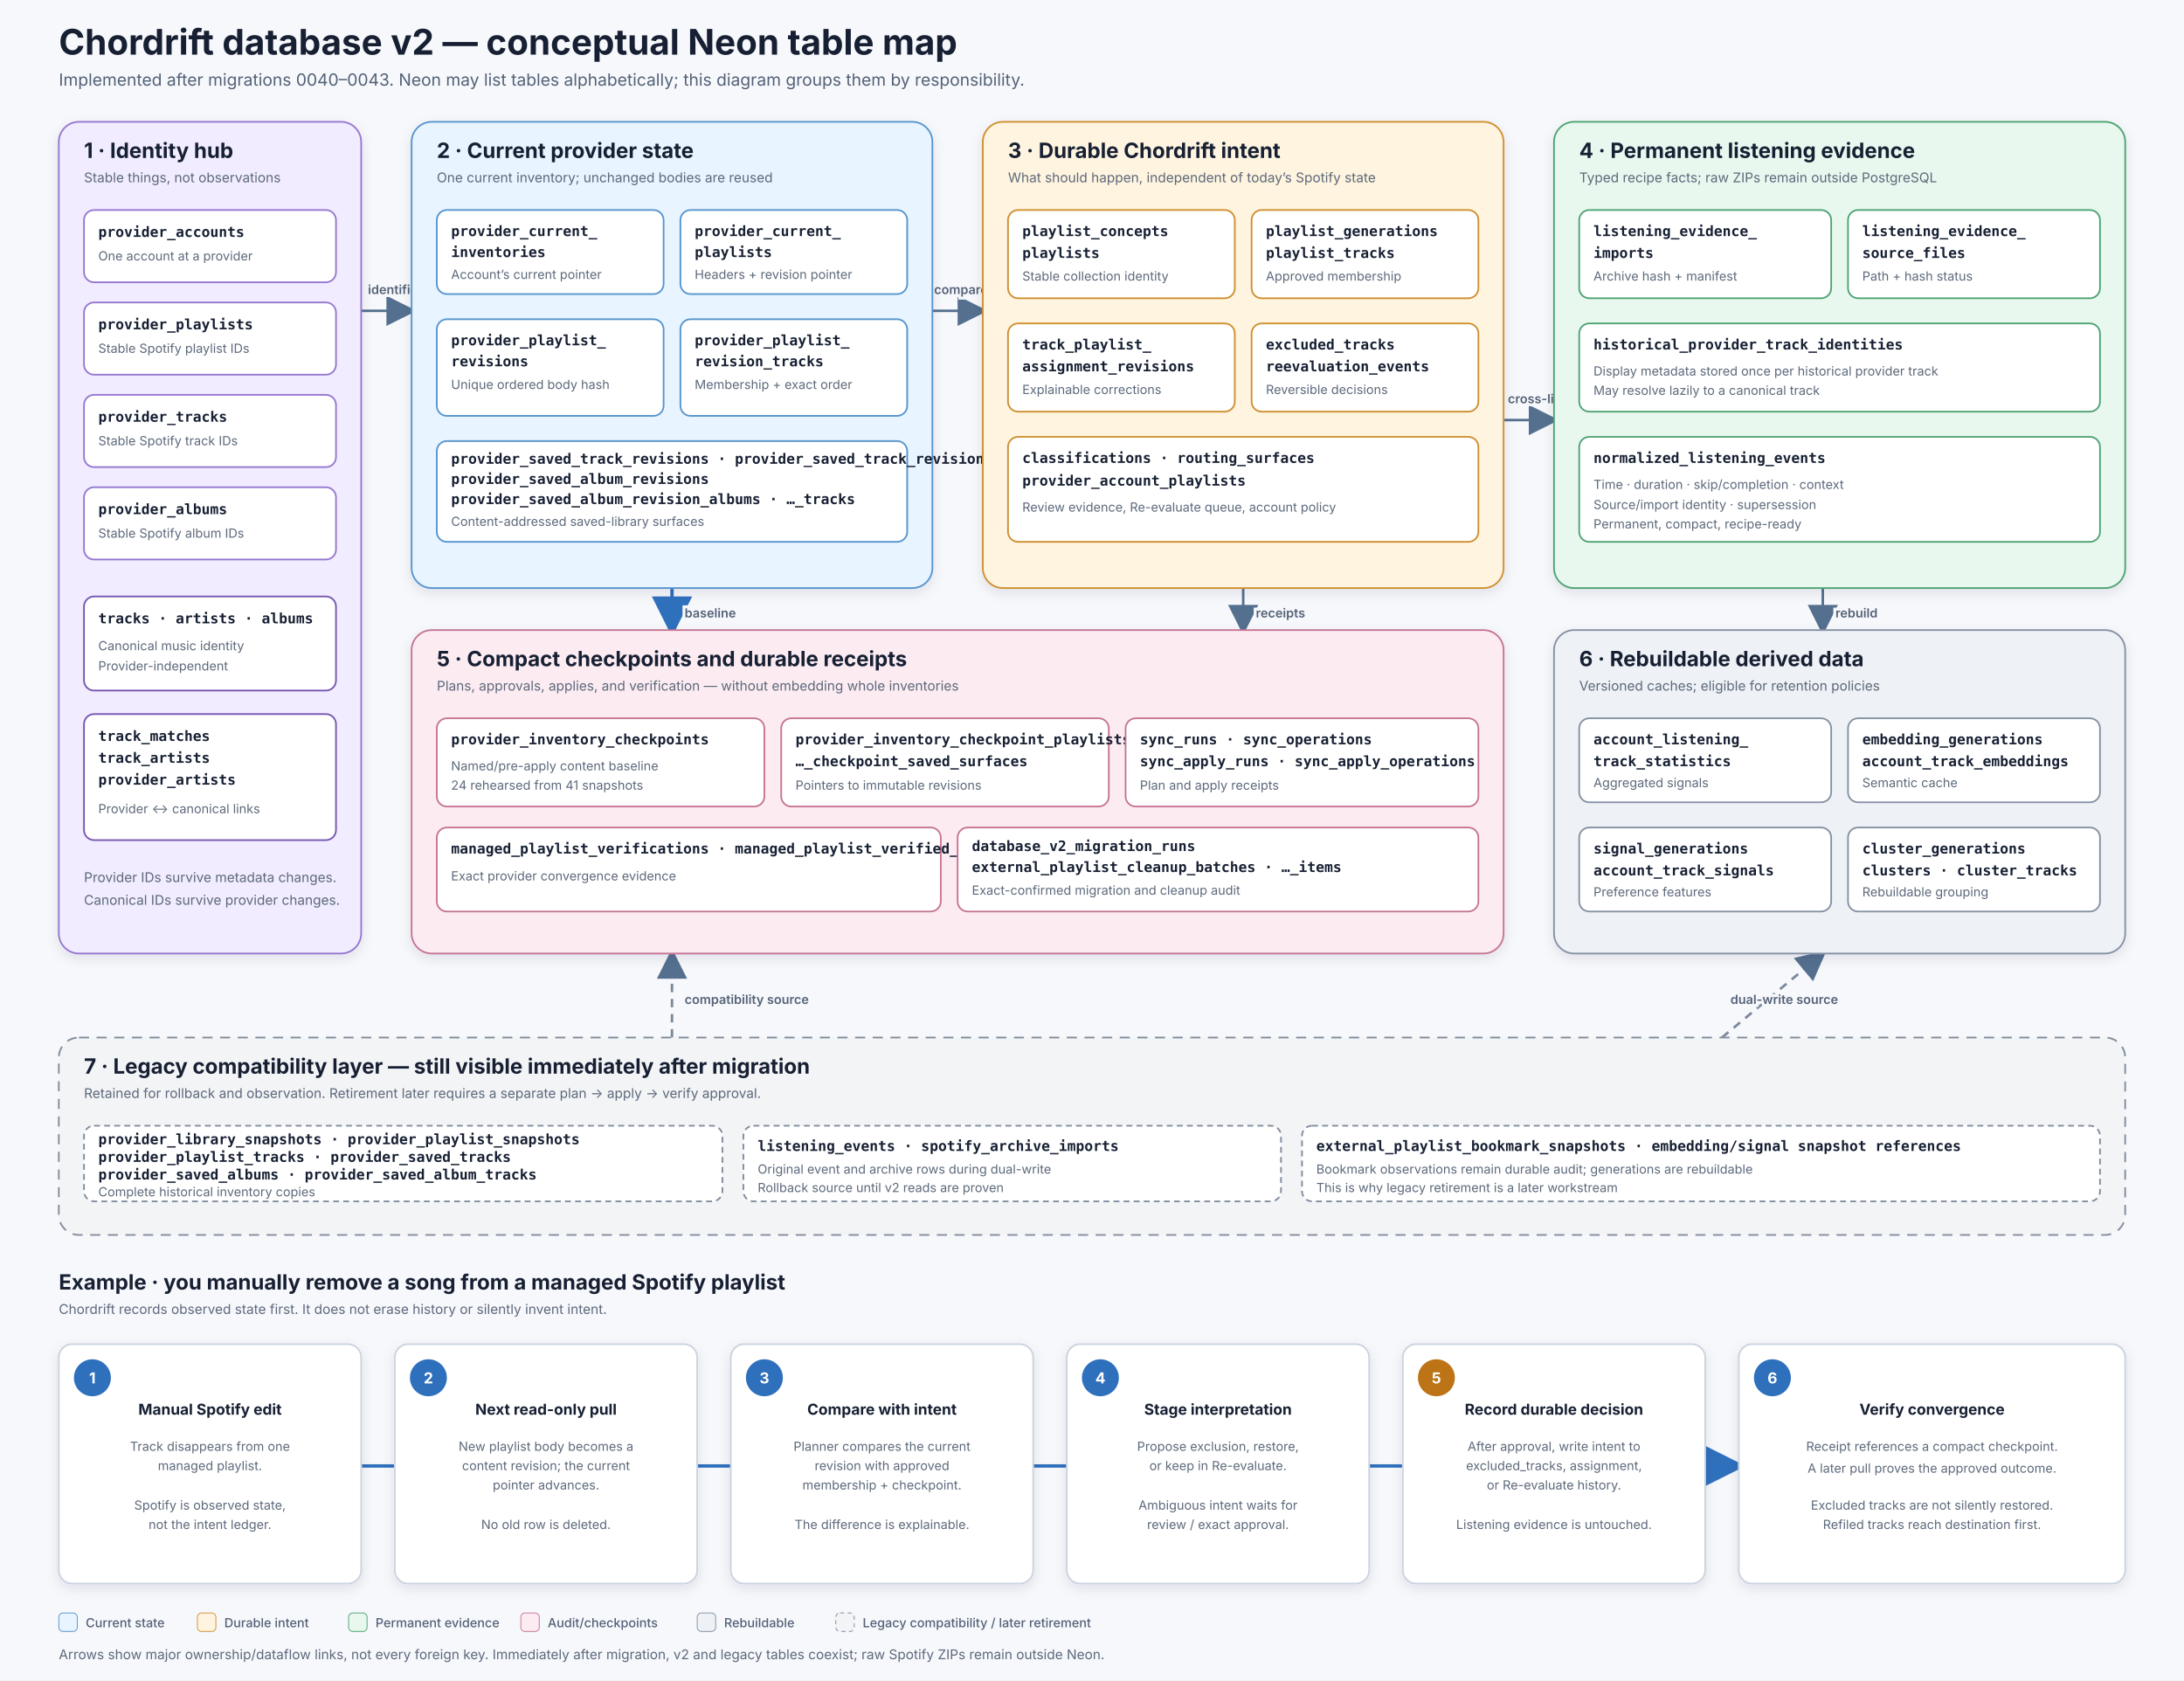
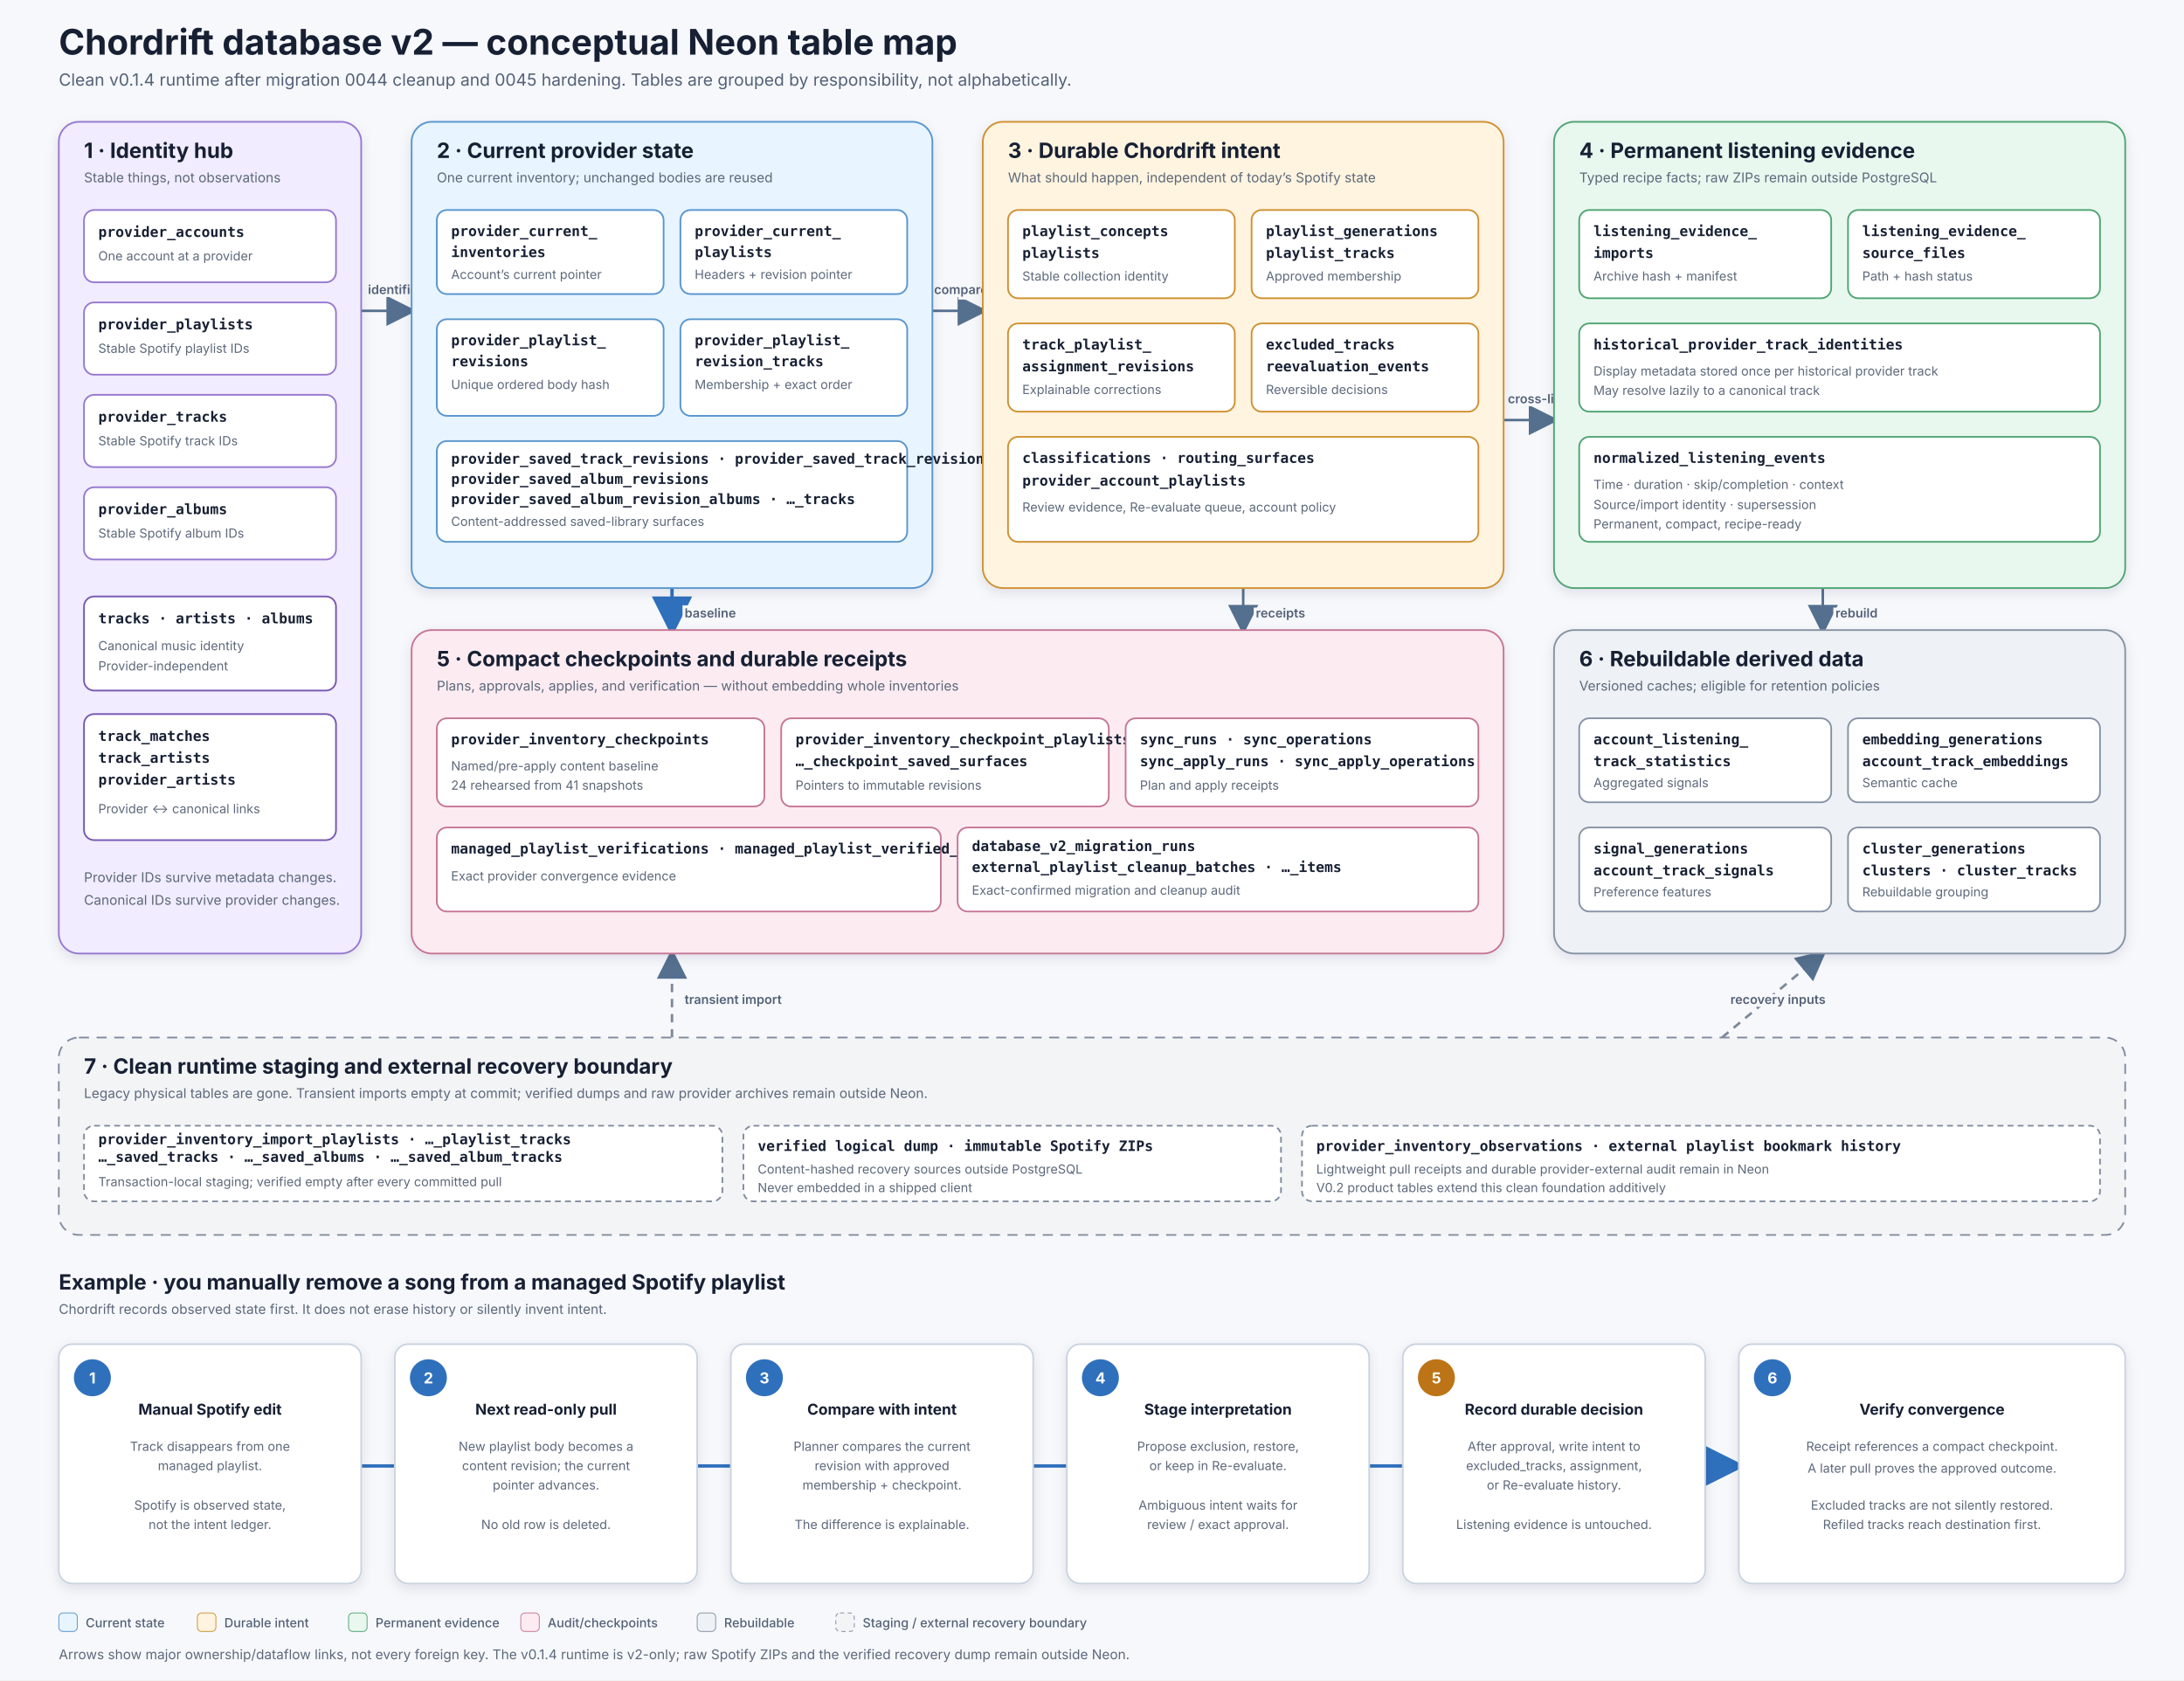
<svg xmlns="http://www.w3.org/2000/svg" width="2600" height="2000" viewBox="0 0 2600 2000" role="img" aria-labelledby="title description">
  <defs>
    <filter id="shadow" x="-10%" y="-10%" width="120%" height="130%">
      <feDropShadow dx="0" dy="5" stdDeviation="7" flood-color="#172033" flood-opacity="0.10" />
    </filter>
    <marker id="arrow" markerWidth="12" markerHeight="12" refX="10" refY="6" orient="auto">
      <path d="M0 0L12 6L0 12Z" fill="#55708f" />
    </marker>
    <marker id="arrowBlue" markerWidth="12" markerHeight="12" refX="10" refY="6" orient="auto">
      <path d="M0 0L12 6L0 12Z" fill="#2f70bd" />
    </marker>
    <style>
      .bg{fill:#f7f8fc}.heading{font:700 42px -apple-system,BlinkMacSystemFont,"Segoe UI",sans-serif;fill:#172033}.sub{font:400 20px -apple-system,BlinkMacSystemFont,"Segoe UI",sans-serif;fill:#536176}.panel{stroke-width:2;rx:24;filter:url(#shadow)}.panelTitle{font:700 25px -apple-system,BlinkMacSystemFont,"Segoe UI",sans-serif;fill:#172033}.panelNote{font:400 16px -apple-system,BlinkMacSystemFont,"Segoe UI",sans-serif;fill:#5c687a}.card{fill:#fff;stroke-width:2;rx:12}.name{font:650 17px ui-monospace,SFMono-Regular,Menlo,monospace;fill:#172033}.purpose{font:400 15px -apple-system,BlinkMacSystemFont,"Segoe UI",sans-serif;fill:#5c687a}.edge{fill:none;stroke:#55708f;stroke-width:3;marker-end:url(#arrow)}.edgeBlue{fill:none;stroke:#2f70bd;stroke-width:4;marker-end:url(#arrowBlue)}.dash{fill:none;stroke:#7d899a;stroke-width:3;stroke-dasharray:10 8;marker-end:url(#arrow)}.label{font:600 15px -apple-system,BlinkMacSystemFont,"Segoe UI",sans-serif;fill:#536176;paint-order:stroke;stroke:#f7f8fc;stroke-width:7}.flowBox{fill:#fff;stroke:#c9d3e0;stroke-width:2;rx:16;filter:url(#shadow)}.flowHead{font:700 18px -apple-system,BlinkMacSystemFont,"Segoe UI",sans-serif;fill:#172033;text-anchor:middle}.flowText{font:400 15px -apple-system,BlinkMacSystemFont,"Segoe UI",sans-serif;fill:#5c687a;text-anchor:middle}.num{fill:#2f70bd}.numText{font:700 18px -apple-system,BlinkMacSystemFont,"Segoe UI",sans-serif;fill:#fff;text-anchor:middle;dominant-baseline:middle}.legend{font:500 15px -apple-system,BlinkMacSystemFont,"Segoe UI",sans-serif;fill:#536176}
    </style>
  </defs>
  <rect class="bg" width="2600" height="2000" />
  <text class="heading" x="70" y="65">Chordrift database v2 — conceptual Neon table map</text>
-   <text class="sub" x="70" y="102">Implemented after migrations 0040–0043. Neon may list tables alphabetically; this diagram groups them by responsibility.</text>
+   <text class="sub" x="70" y="102">Clean v0.1.4 runtime after migration 0044 cleanup and 0045 hardening. Tables are grouped by responsibility, not alphabetically.</text>
  <path class="edge" d="M430 370H490" />
  <text class="label" x="438" y="350">identifies</text>
  <path class="edge" d="M1110 370H1170" />
  <text class="label" x="1112" y="350">compare</text>
  <path class="edge" d="M1790 500H1850" />
  <text class="label" x="1795" y="480">cross-links by identity</text>
  <path class="edgeBlue" d="M800 700V750" />
  <text class="label" x="815" y="735">baseline</text>
  <path class="edge" d="M1480 700V750" />
  <text class="label" x="1495" y="735">receipts</text>
  <path class="edge" d="M2170 700V750" />
  <text class="label" x="2185" y="735">rebuild</text>
  <path class="dash" d="M800 1235V1135" />
-   <text class="label" x="815" y="1195">compatibility source</text>
+   <text class="label" x="815" y="1195">transient import</text>
  <path class="dash" d="M2050 1235L2170 1135" />
-   <text class="label" x="2060" y="1195">dual-write source</text>
+   <text class="label" x="2060" y="1195">recovery inputs</text>
  <rect class="panel" x="70" y="145" width="360" height="990" fill="#f1ecff" stroke="#9678d0" />
  <text class="panelTitle" x="100" y="188">1 · Identity hub</text>
  <text class="panelNote" x="100" y="217">Stable things, not observations</text>
  <g transform="translate(100 250)">
    <rect class="card" width="300" height="86" stroke="#9678d0" />
    <text class="name" x="17" y="32">provider_accounts</text>
    <text class="purpose" x="17" y="60">One account at a provider</text>
  </g>
  <g transform="translate(100 360)">
    <rect class="card" width="300" height="86" stroke="#9678d0" />
    <text class="name" x="17" y="32">provider_playlists</text>
    <text class="purpose" x="17" y="60">Stable Spotify playlist IDs</text>
  </g>
  <g transform="translate(100 470)">
    <rect class="card" width="300" height="86" stroke="#9678d0" />
    <text class="name" x="17" y="32">provider_tracks</text>
    <text class="purpose" x="17" y="60">Stable Spotify track IDs</text>
  </g>
  <g transform="translate(100 580)">
    <rect class="card" width="300" height="86" stroke="#9678d0" />
    <text class="name" x="17" y="32">provider_albums</text>
    <text class="purpose" x="17" y="60">Stable Spotify album IDs</text>
  </g>
  <g transform="translate(100 710)">
    <rect class="card" width="300" height="112" stroke="#7657b0" />
    <text class="name" x="17" y="32">tracks · artists · albums</text>
    <text class="purpose" x="17" y="64">Canonical music identity</text>
    <text class="purpose" x="17" y="88">Provider-independent</text>
  </g>
  <g transform="translate(100 850)">
    <rect class="card" width="300" height="150" stroke="#7657b0" />
    <text class="name" x="17" y="32">track_matches</text>
    <text class="name" x="17" y="58">track_artists</text>
    <text class="name" x="17" y="84">provider_artists</text>
    <text class="purpose" x="17" y="118">Provider ↔ canonical links</text>
  </g>
  <text class="panelNote" x="100" y="1050">Provider IDs survive metadata changes.</text>
  <text class="panelNote" x="100" y="1077">Canonical IDs survive provider changes.</text>
  <rect class="panel" x="490" y="145" width="620" height="555" fill="#e8f4ff" stroke="#5895ce" />
  <text class="panelTitle" x="520" y="188">2 · Current provider state</text>
  <text class="panelNote" x="520" y="217">One current inventory; unchanged bodies are reused</text>
  <g transform="translate(520 250)">
    <rect class="card" width="270" height="100" stroke="#5895ce" />
    <text class="name" x="17" y="31">provider_current_</text>
    <text class="name" x="17" y="56">inventories</text>
    <text class="purpose" x="17" y="82">Account’s current pointer</text>
  </g>
  <g transform="translate(810 250)">
    <rect class="card" width="270" height="100" stroke="#5895ce" />
    <text class="name" x="17" y="31">provider_current_</text>
    <text class="name" x="17" y="56">playlists</text>
    <text class="purpose" x="17" y="82">Headers + revision pointer</text>
  </g>
  <g transform="translate(520 380)">
    <rect class="card" width="270" height="115" stroke="#5895ce" />
    <text class="name" x="17" y="31">provider_playlist_</text>
    <text class="name" x="17" y="56">revisions</text>
    <text class="purpose" x="17" y="83">Unique ordered body hash</text>
  </g>
  <g transform="translate(810 380)">
    <rect class="card" width="270" height="115" stroke="#5895ce" />
    <text class="name" x="17" y="31">provider_playlist_</text>
    <text class="name" x="17" y="56">revision_tracks</text>
    <text class="purpose" x="17" y="83">Membership + exact order</text>
  </g>
  <g transform="translate(520 525)">
    <rect class="card" width="560" height="120" stroke="#5895ce" />
    <text class="name" x="17" y="27">provider_saved_track_revisions · provider_saved_track_revision_tracks</text>
    <text class="name" x="17" y="51">provider_saved_album_revisions</text>
    <text class="name" x="17" y="75">provider_saved_album_revision_albums · …_tracks</text>
    <text class="purpose" x="17" y="101">Content-addressed saved-library surfaces</text>
  </g>
  <rect class="panel" x="1170" y="145" width="620" height="555" fill="#fff4df" stroke="#cf9031" />
  <text class="panelTitle" x="1200" y="188">3 · Durable Chordrift intent</text>
  <text class="panelNote" x="1200" y="217">What should happen, independent of today’s Spotify state</text>
  <g transform="translate(1200 250)">
    <rect class="card" width="270" height="105" stroke="#cf9031" />
    <text class="name" x="17" y="31">playlist_concepts</text>
    <text class="name" x="17" y="57">playlists</text>
    <text class="purpose" x="17" y="84">Stable collection identity</text>
  </g>
  <g transform="translate(1490 250)">
    <rect class="card" width="270" height="105" stroke="#cf9031" />
    <text class="name" x="17" y="31">playlist_generations</text>
    <text class="name" x="17" y="57">playlist_tracks</text>
    <text class="purpose" x="17" y="84">Approved membership</text>
  </g>
  <g transform="translate(1200 385)">
    <rect class="card" width="270" height="105" stroke="#cf9031" />
    <text class="name" x="17" y="31">track_playlist_</text>
    <text class="name" x="17" y="57">assignment_revisions</text>
    <text class="purpose" x="17" y="84">Explainable corrections</text>
  </g>
  <g transform="translate(1490 385)">
    <rect class="card" width="270" height="105" stroke="#cf9031" />
    <text class="name" x="17" y="31">excluded_tracks</text>
    <text class="name" x="17" y="57">reevaluation_events</text>
    <text class="purpose" x="17" y="84">Reversible decisions</text>
  </g>
  <g transform="translate(1200 520)">
    <rect class="card" width="560" height="125" stroke="#cf9031" />
    <text class="name" x="17" y="31">classifications · routing_surfaces</text>
    <text class="name" x="17" y="58">provider_account_playlists</text>
    <text class="purpose" x="17" y="89">Review evidence, Re-evaluate queue, account policy</text>
  </g>
  <rect class="panel" x="1850" y="145" width="680" height="555" fill="#e9f8ef" stroke="#4fa473" />
  <text class="panelTitle" x="1880" y="188">4 · Permanent listening evidence</text>
  <text class="panelNote" x="1880" y="217">Typed recipe facts; raw ZIPs remain outside PostgreSQL</text>
  <g transform="translate(1880 250)">
    <rect class="card" width="300" height="105" stroke="#4fa473" />
    <text class="name" x="17" y="31">listening_evidence_</text>
    <text class="name" x="17" y="57">imports</text>
    <text class="purpose" x="17" y="84">Archive hash + manifest</text>
  </g>
  <g transform="translate(2200 250)">
    <rect class="card" width="300" height="105" stroke="#4fa473" />
    <text class="name" x="17" y="31">listening_evidence_</text>
    <text class="name" x="17" y="57">source_files</text>
    <text class="purpose" x="17" y="84">Path + hash status</text>
  </g>
  <g transform="translate(1880 385)">
    <rect class="card" width="620" height="105" stroke="#4fa473" />
    <text class="name" x="17" y="31">historical_provider_track_identities</text>
    <text class="purpose" x="17" y="62">Display metadata stored once per historical provider track</text>
    <text class="purpose" x="17" y="85">May resolve lazily to a canonical track</text>
  </g>
  <g transform="translate(1880 520)">
    <rect class="card" width="620" height="125" stroke="#4fa473" />
    <text class="name" x="17" y="31">normalized_listening_events</text>
    <text class="purpose" x="17" y="62">Time · duration · skip/completion · context</text>
    <text class="purpose" x="17" y="86">Source/import identity · supersession</text>
    <text class="purpose" x="17" y="109">Permanent, compact, recipe-ready</text>
  </g>
  <rect class="panel" x="490" y="750" width="1300" height="385" fill="#fcecf2" stroke="#c67594" />
  <text class="panelTitle" x="520" y="793">5 · Compact checkpoints and durable receipts</text>
  <text class="panelNote" x="520" y="822">Plans, approvals, applies, and verification — without embedding whole inventories</text>
  <g transform="translate(520 855)">
    <rect class="card" width="390" height="105" stroke="#c67594" />
    <text class="name" x="17" y="31">provider_inventory_checkpoints</text>
    <text class="purpose" x="17" y="62">Named/pre-apply content baseline</text>
    <text class="purpose" x="17" y="85">24 rehearsed from 41 snapshots</text>
  </g>
  <g transform="translate(930 855)">
    <rect class="card" width="390" height="105" stroke="#c67594" />
    <text class="name" x="17" y="31">provider_inventory_checkpoint_playlists</text>
    <text class="name" x="17" y="57">…_checkpoint_saved_surfaces</text>
    <text class="purpose" x="17" y="85">Pointers to immutable revisions</text>
  </g>
  <g transform="translate(1340 855)">
    <rect class="card" width="420" height="105" stroke="#c67594" />
    <text class="name" x="17" y="31">sync_runs · sync_operations</text>
    <text class="name" x="17" y="57">sync_apply_runs · sync_apply_operations</text>
    <text class="purpose" x="17" y="85">Plan and apply receipts</text>
  </g>
  <g transform="translate(520 985)">
    <rect class="card" width="600" height="100" stroke="#c67594" />
    <text class="name" x="17" y="31">managed_playlist_verifications · managed_playlist_verified_tracks</text>
    <text class="purpose" x="17" y="63">Exact provider convergence evidence</text>
  </g>
  <g transform="translate(1140 985)">
    <rect class="card" width="620" height="100" stroke="#c67594" />
    <text class="name" x="17" y="28">database_v2_migration_runs</text>
    <text class="name" x="17" y="53">external_playlist_cleanup_batches · …_items</text>
    <text class="purpose" x="17" y="80">Exact-confirmed migration and cleanup audit</text>
  </g>
  <rect class="panel" x="1850" y="750" width="680" height="385" fill="#eef1f5" stroke="#8592a4" />
  <text class="panelTitle" x="1880" y="793">6 · Rebuildable derived data</text>
  <text class="panelNote" x="1880" y="822">Versioned caches; eligible for retention policies</text>
  <g transform="translate(1880 855)">
    <rect class="card" width="300" height="100" stroke="#8592a4" />
    <text class="name" x="17" y="31">account_listening_</text>
    <text class="name" x="17" y="57">track_statistics</text>
    <text class="purpose" x="17" y="82">Aggregated signals</text>
  </g>
  <g transform="translate(2200 855)">
    <rect class="card" width="300" height="100" stroke="#8592a4" />
    <text class="name" x="17" y="31">embedding_generations</text>
    <text class="name" x="17" y="57">account_track_embeddings</text>
    <text class="purpose" x="17" y="82">Semantic cache</text>
  </g>
  <g transform="translate(1880 985)">
    <rect class="card" width="300" height="100" stroke="#8592a4" />
    <text class="name" x="17" y="31">signal_generations</text>
    <text class="name" x="17" y="57">account_track_signals</text>
    <text class="purpose" x="17" y="82">Preference features</text>
  </g>
  <g transform="translate(2200 985)">
    <rect class="card" width="300" height="100" stroke="#8592a4" />
    <text class="name" x="17" y="31">cluster_generations</text>
    <text class="name" x="17" y="57">clusters · cluster_tracks</text>
    <text class="purpose" x="17" y="82">Rebuildable grouping</text>
  </g>
  <rect x="70" y="1235" width="2460" height="235" rx="24" fill="#f3f4f6" stroke="#808c9d" stroke-width="2" stroke-dasharray="12 9" />
-   <text class="panelTitle" x="100" y="1278">7 · Legacy compatibility layer — still visible immediately after migration</text>
-   <text class="panelNote" x="100" y="1307">Retained for rollback and observation. Retirement later requires a separate plan → apply → verify approval.</text>
+   <text class="panelTitle" x="100" y="1278">7 · Clean runtime staging and external recovery boundary</text>
+   <text class="panelNote" x="100" y="1307">Legacy physical tables are gone. Transient imports empty at commit; verified dumps and raw provider archives remain outside Neon.</text>
  <g transform="translate(100 1340)">
    <rect class="card" width="760" height="90" stroke="#808c9d" stroke-dasharray="7 5" />
-     <text class="name" x="17" y="22">provider_library_snapshots · provider_playlist_snapshots</text>
-     <text class="name" x="17" y="43">provider_playlist_tracks · provider_saved_tracks</text>
-     <text class="name" x="17" y="64">provider_saved_albums · provider_saved_album_tracks</text>
-     <text class="purpose" x="17" y="84">Complete historical inventory copies</text>
+     <text class="name" x="17" y="22">provider_inventory_import_playlists · …_playlist_tracks</text>
+     <text class="name" x="17" y="43">…_saved_tracks · …_saved_albums · …_saved_album_tracks</text>
+     <text class="purpose" x="17" y="72">Transaction-local staging; verified empty after every committed pull</text>
  </g>
  <g transform="translate(885 1340)">
    <rect class="card" width="640" height="90" stroke="#808c9d" stroke-dasharray="7 5" />
-     <text class="name" x="17" y="30">listening_events · spotify_archive_imports</text>
-     <text class="purpose" x="17" y="57">Original event and archive rows during dual-write</text>
-     <text class="purpose" x="17" y="79">Rollback source until v2 reads are proven</text>
+     <text class="name" x="17" y="30">verified logical dump · immutable Spotify ZIPs</text>
+     <text class="purpose" x="17" y="57">Content-hashed recovery sources outside PostgreSQL</text>
+     <text class="purpose" x="17" y="79">Never embedded in a shipped client</text>
  </g>
  <g transform="translate(1550 1340)">
    <rect class="card" width="950" height="90" stroke="#808c9d" stroke-dasharray="7 5" />
-     <text class="name" x="17" y="30">external_playlist_bookmark_snapshots · embedding/signal snapshot references</text>
-     <text class="purpose" x="17" y="57">Bookmark observations remain durable audit; generations are rebuildable</text>
-     <text class="purpose" x="17" y="79">This is why legacy retirement is a later workstream</text>
+     <text class="name" x="17" y="30">provider_inventory_observations · external playlist bookmark history</text>
+     <text class="purpose" x="17" y="57">Lightweight pull receipts and durable provider-external audit remain in Neon</text>
+     <text class="purpose" x="17" y="79">V0.2 product tables extend this clean foundation additively</text>
  </g>
  <text class="panelTitle" x="70" y="1535">Example · you manually remove a song from a managed Spotify playlist</text>
  <text class="panelNote" x="70" y="1564">Chordrift records observed state first. It does not erase history or silently invent intent.</text>
  <path class="edgeBlue" d="M430 1745H470M830 1745H870M1230 1745H1270M1630 1745H1670M2030 1745H2070" />
  <g transform="translate(70 1600)">
    <rect class="flowBox" width="360" height="285" />
    <circle class="num" cx="40" cy="40" r="22" />
    <text class="numText" x="40" y="40">1</text>
    <text class="flowHead" x="180" y="84">Manual Spotify edit</text>
    <text class="flowText" x="180" y="127">Track disappears from one</text>
    <text class="flowText" x="180" y="150">managed playlist.</text>
    <text class="flowText" x="180" y="197">Spotify is observed state,</text>
    <text class="flowText" x="180" y="220">not the intent ledger.</text>
  </g>
  <g transform="translate(470 1600)">
    <rect class="flowBox" width="360" height="285" />
    <circle class="num" cx="40" cy="40" r="22" />
    <text class="numText" x="40" y="40">2</text>
    <text class="flowHead" x="180" y="84">Next read-only pull</text>
    <text class="flowText" x="180" y="127">New playlist body becomes a</text>
    <text class="flowText" x="180" y="150">content revision; the current</text>
    <text class="flowText" x="180" y="173">pointer advances.</text>
    <text class="flowText" x="180" y="220">No old row is deleted.</text>
  </g>
  <g transform="translate(870 1600)">
    <rect class="flowBox" width="360" height="285" />
    <circle class="num" cx="40" cy="40" r="22" />
    <text class="numText" x="40" y="40">3</text>
    <text class="flowHead" x="180" y="84">Compare with intent</text>
    <text class="flowText" x="180" y="127">Planner compares the current</text>
    <text class="flowText" x="180" y="150">revision with approved</text>
    <text class="flowText" x="180" y="173">membership + checkpoint.</text>
    <text class="flowText" x="180" y="220">The difference is explainable.</text>
  </g>
  <g transform="translate(1270 1600)">
    <rect class="flowBox" width="360" height="285" />
    <circle class="num" cx="40" cy="40" r="22" />
    <text class="numText" x="40" y="40">4</text>
    <text class="flowHead" x="180" y="84">Stage interpretation</text>
    <text class="flowText" x="180" y="127">Propose exclusion, restore,</text>
    <text class="flowText" x="180" y="150">or keep in Re-evaluate.</text>
    <text class="flowText" x="180" y="197">Ambiguous intent waits for</text>
    <text class="flowText" x="180" y="220">review / exact approval.</text>
  </g>
  <g transform="translate(1670 1600)">
    <rect class="flowBox" width="360" height="285" />
    <circle cx="40" cy="40" r="22" fill="#bd7416" />
    <text class="numText" x="40" y="40">5</text>
    <text class="flowHead" x="180" y="84">Record durable decision</text>
    <text class="flowText" x="180" y="127">After approval, write intent to</text>
    <text class="flowText" x="180" y="150">excluded_tracks, assignment,</text>
    <text class="flowText" x="180" y="173">or Re-evaluate history.</text>
    <text class="flowText" x="180" y="220">Listening evidence is untouched.</text>
  </g>
  <g transform="translate(2070 1600)">
    <rect class="flowBox" width="460" height="285" />
    <circle class="num" cx="40" cy="40" r="22" />
    <text class="numText" x="40" y="40">6</text>
    <text class="flowHead" x="230" y="84">Verify convergence</text>
    <text class="flowText" x="230" y="127">Receipt references a compact checkpoint.</text>
    <text class="flowText" x="230" y="153">A later pull proves the approved outcome.</text>
    <text class="flowText" x="230" y="197">Excluded tracks are not silently restored.</text>
    <text class="flowText" x="230" y="220">Refiled tracks reach destination first.</text>
  </g>
  <rect x="70" y="1920" width="22" height="22" rx="5" fill="#e8f4ff" stroke="#5895ce" />
  <text class="legend" x="102" y="1937">Current state</text>
  <rect x="235" y="1920" width="22" height="22" rx="5" fill="#fff4df" stroke="#cf9031" />
  <text class="legend" x="267" y="1937">Durable intent</text>
  <rect x="415" y="1920" width="22" height="22" rx="5" fill="#e9f8ef" stroke="#4fa473" />
  <text class="legend" x="447" y="1937">Permanent evidence</text>
  <rect x="620" y="1920" width="22" height="22" rx="5" fill="#fcecf2" stroke="#c67594" />
  <text class="legend" x="652" y="1937">Audit/checkpoints</text>
  <rect x="830" y="1920" width="22" height="22" rx="5" fill="#eef1f5" stroke="#8592a4" />
  <text class="legend" x="862" y="1937">Rebuildable</text>
  <rect x="995" y="1920" width="22" height="22" rx="5" fill="#f3f4f6" stroke="#808c9d" stroke-dasharray="5 4" />
-   <text class="legend" x="1027" y="1937">Legacy compatibility / later retirement</text>
-   <text class="panelNote" x="70" y="1975">Arrows show major ownership/dataflow links, not every foreign key. Immediately after migration, v2 and legacy tables coexist; raw Spotify ZIPs remain outside Neon.</text>
+   <text class="legend" x="1027" y="1937">Staging / external recovery boundary</text>
+   <text class="panelNote" x="70" y="1975">Arrows show major ownership/dataflow links, not every foreign key. The v0.1.4 runtime is v2-only; raw Spotify ZIPs and the verified recovery dump remain outside Neon.</text>
</svg>
